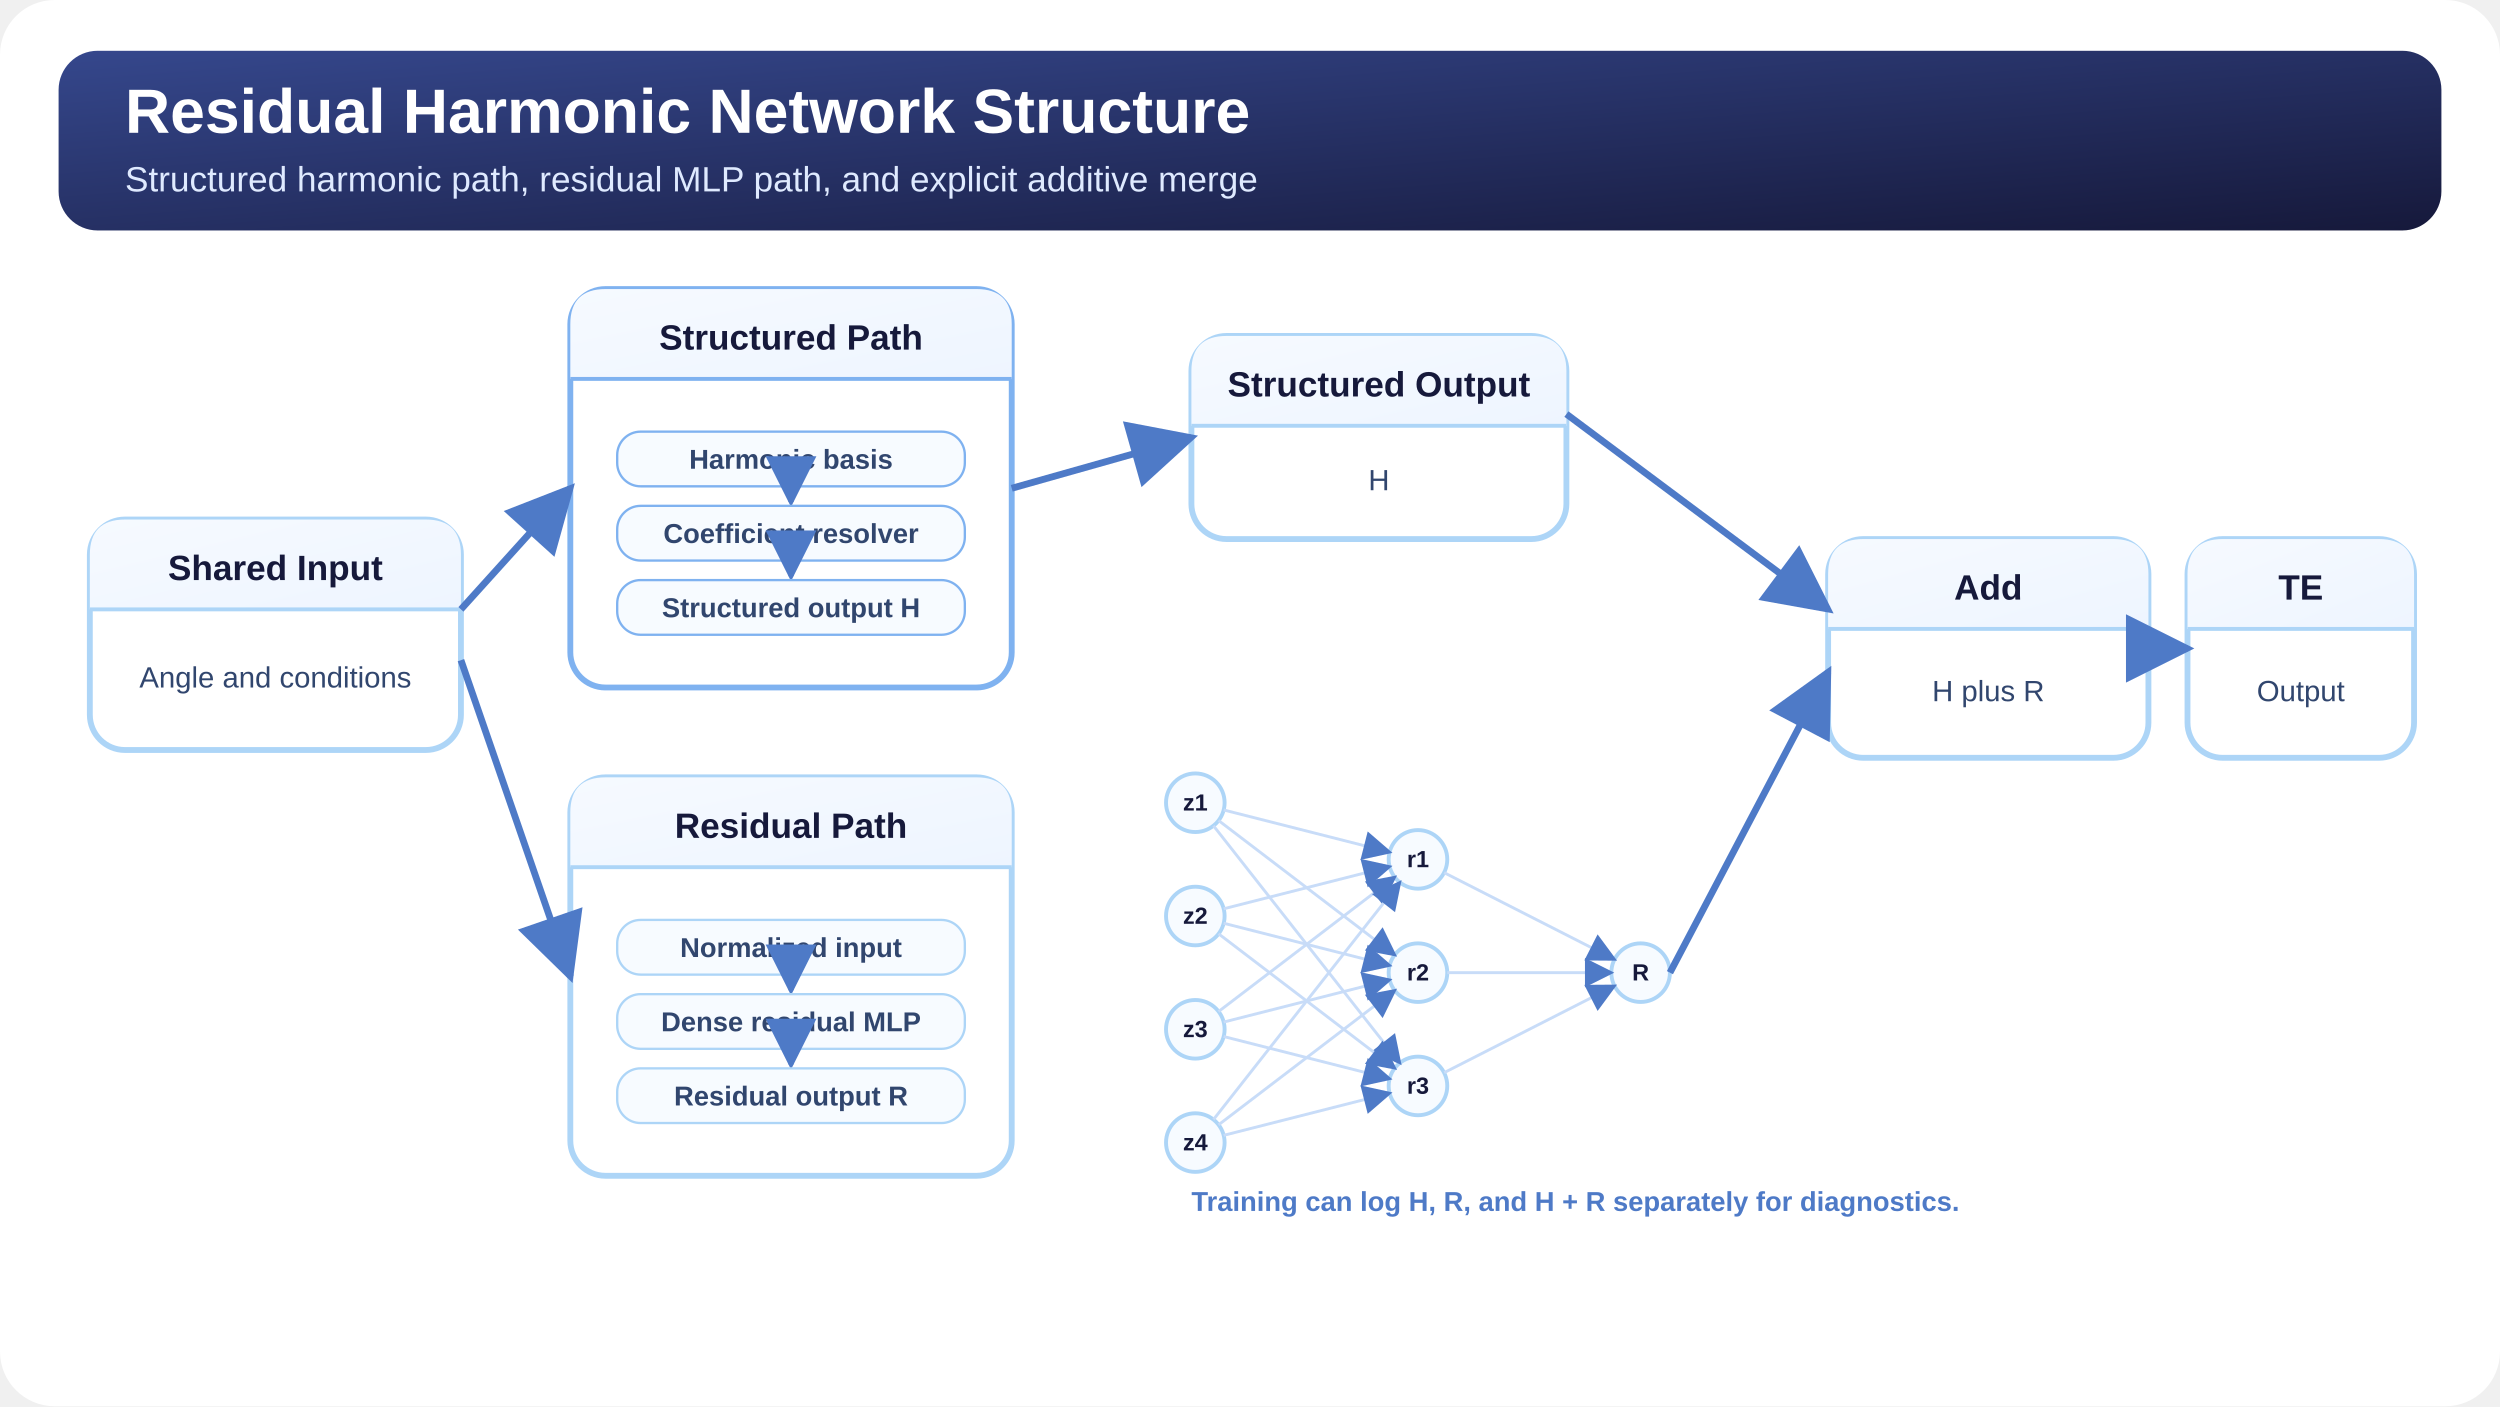
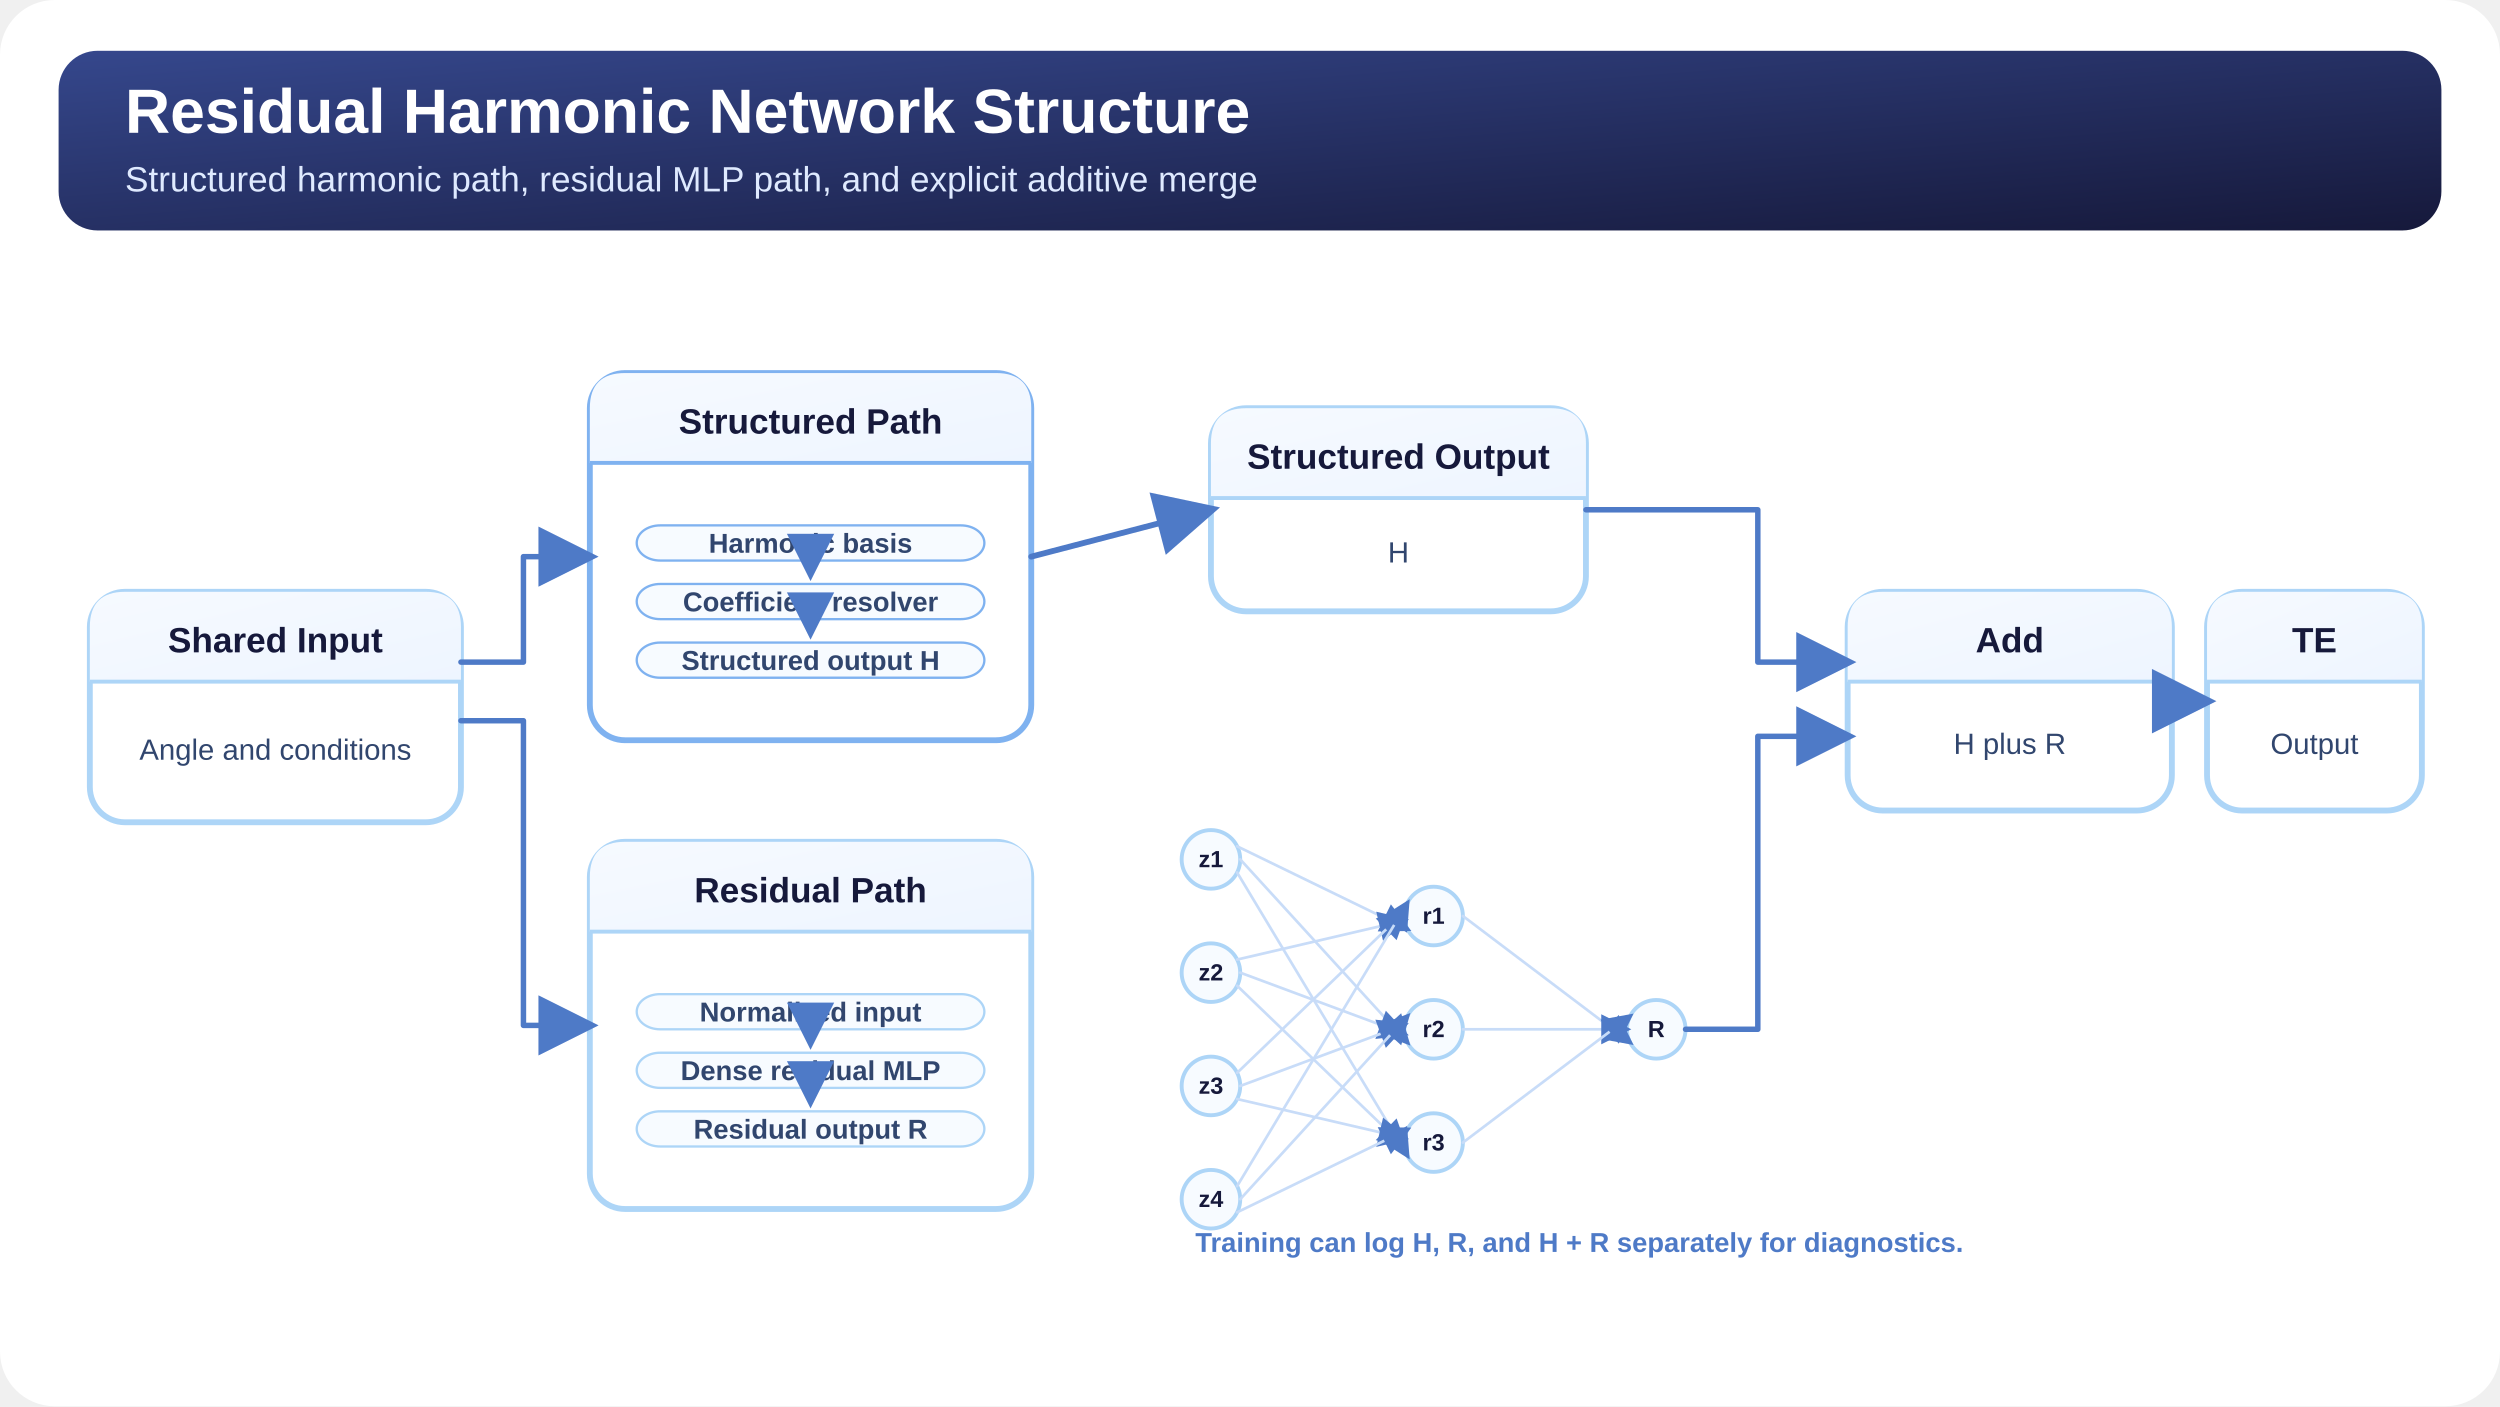
<svg xmlns="http://www.w3.org/2000/svg" width="1280" height="720" viewBox="0 0 1280 720" role="img" aria-labelledby="title desc">
  <defs>
    <linearGradient id="canvas_header" x1="0" y1="0" x2="1" y2="1">
      <stop offset="0%" stop-color="#35478C" />
      <stop offset="100%" stop-color="#16193B" />
    </linearGradient>
    <linearGradient id="card_header" x1="0" y1="0" x2="1" y2="1">
      <stop offset="0%" stop-color="#F6FAFF" />
      <stop offset="100%" stop-color="#EEF5FF" />
    </linearGradient>
-     <marker id="arrow_head" markerWidth="10" markerHeight="10" refX="9" refY="5" orient="auto" markerUnits="strokeWidth">
-       <path d="M0,0 L10,5 L0,10 Z" fill="#4E7AC7" />
+     <marker id="arrow_head" markerWidth="11" markerHeight="11" refX="9.4" refY="5.5" orient="auto" markerUnits="strokeWidth">
+       <path d="M0,0 L11,5.5 L0,11 Z" fill="#4E7AC7" />
    </marker>
    <style>
      .canvas-title { font: 700 32px 'Segoe UI', Arial, sans-serif; fill: #ffffff; }
      .canvas-subtitle { font: 500 18px 'Segoe UI', Arial, sans-serif; fill: #dfeaff; }
      .card-title { font: 700 18px 'Segoe UI', Arial, sans-serif; fill: #16193B; }
      .card-text { font: 500 15px 'Segoe UI', Arial, sans-serif; fill: #31466E; }
      .card-note { font: 600 14px 'Segoe UI', Arial, sans-serif; fill: #4E7AC7; }
      .label { font: 700 16px 'Segoe UI', Arial, sans-serif; fill: #16193B; }
      .tiny { font: 600 14px 'Segoe UI', Arial, sans-serif; fill: #4E7AC7; }
      .node-label { font: 700 12px 'Segoe UI', Arial, sans-serif; fill: #16193B; }
      .node-small-label { font: 700 11px 'Segoe UI', Arial, sans-serif; fill: #16193B; }
      .flow-row-text { font: 600 14px 'Segoe UI', Arial, sans-serif; fill: #31466E; }
    </style>
  </defs>
  <rect x="0" y="0" width="1280" height="720" rx="28" fill="#FFFFFF" />
  <rect x="30" y="26" width="1220" height="92" rx="20" fill="url(#canvas_header)" />
  <text x="64" y="68" class="canvas-title">Residual Harmonic Network Structure</text>
  <text x="64" y="98" class="canvas-subtitle">Structured harmonic path, residual MLP path, and explicit additive merge</text>
-   <rect x="46" y="266" width="190" height="118" rx="18" fill="#FFFFFF" stroke="#ADD5F7" stroke-width="3" />
-   <path d="M64, 266 H218 Q236, 266 236, 284 V312 H46 V284 Q46, 266 64, 266 Z" fill="url(#card_header)" />
-   <line x1="46" y1="312" x2="236" y2="312" stroke="#ADD5F7" stroke-width="2" />
-   <text x="141" y="297" text-anchor="middle" class="card-title">Shared Input</text>
-   <text x="141" y="352.0" text-anchor="middle" class="card-text">Angle and conditions</text>
-   <rect x="292" y="148" width="226" height="204" rx="18" fill="#FFFFFF" stroke="#7FB2F0" stroke-width="3" />
-   <path d="M310, 148 H500 Q518, 148 518, 166 V194 H292 V166 Q292, 148 310, 148 Z" fill="url(#card_header)" />
-   <line x1="292" y1="194" x2="518" y2="194" stroke="#7FB2F0" stroke-width="2" />
-   <text x="405.0" y="179" text-anchor="middle" class="card-title">Structured Path</text>
-   <rect x="316" y="221.0" width="178" height="28" rx="12" fill="#F7FBFF" stroke="#7FB2F0" stroke-width="1.2" />
-   <text x="405.0" y="240.0" text-anchor="middle" class="flow-row-text">Harmonic basis</text>
-   <line x1="405.0" y1="251.0" x2="405.0" y2="257.0" stroke="#4E7AC7" stroke-width="2.6" marker-end="url(#arrow_head)" />
-   <rect x="316" y="259.0" width="178" height="28" rx="12" fill="#F7FBFF" stroke="#7FB2F0" stroke-width="1.2" />
-   <text x="405.0" y="278.0" text-anchor="middle" class="flow-row-text">Coefficient resolver</text>
-   <line x1="405.0" y1="289.0" x2="405.0" y2="295.0" stroke="#4E7AC7" stroke-width="2.6" marker-end="url(#arrow_head)" />
-   <rect x="316" y="297.0" width="178" height="28" rx="12" fill="#F7FBFF" stroke="#7FB2F0" stroke-width="1.2" />
-   <text x="405.0" y="316.0" text-anchor="middle" class="flow-row-text">Structured output H</text>
-   <rect x="292" y="398" width="226" height="204" rx="18" fill="#FFFFFF" stroke="#ADD5F7" stroke-width="3" />
-   <path d="M310, 398 H500 Q518, 398 518, 416 V444 H292 V416 Q292, 398 310, 398 Z" fill="url(#card_header)" />
-   <line x1="292" y1="444" x2="518" y2="444" stroke="#ADD5F7" stroke-width="2" />
-   <text x="405.0" y="429" text-anchor="middle" class="card-title">Residual Path</text>
-   <rect x="316" y="471.0" width="178" height="28" rx="12" fill="#F7FBFF" stroke="#ADD5F7" stroke-width="1.2" />
-   <text x="405.0" y="490.0" text-anchor="middle" class="flow-row-text">Normalized input</text>
-   <line x1="405.0" y1="501.0" x2="405.0" y2="507.0" stroke="#4E7AC7" stroke-width="2.6" marker-end="url(#arrow_head)" />
-   <rect x="316" y="509.0" width="178" height="28" rx="12" fill="#F7FBFF" stroke="#ADD5F7" stroke-width="1.2" />
-   <text x="405.0" y="528.0" text-anchor="middle" class="flow-row-text">Dense residual MLP</text>
-   <line x1="405.0" y1="539.0" x2="405.0" y2="545.0" stroke="#4E7AC7" stroke-width="2.6" marker-end="url(#arrow_head)" />
-   <rect x="316" y="547.0" width="178" height="28" rx="12" fill="#F7FBFF" stroke="#ADD5F7" stroke-width="1.2" />
-   <text x="405.0" y="566.0" text-anchor="middle" class="flow-row-text">Residual output R</text>
-   <line x1="236.0" y1="312.0" x2="292.0" y2="250.0" stroke="#4E7AC7" stroke-width="3.5" marker-end="url(#arrow_head)" />
-   <line x1="236.0" y1="338.0" x2="292.0" y2="500.0" stroke="#4E7AC7" stroke-width="3.5" marker-end="url(#arrow_head)" />
-   <circle cx="612" cy="411" r="15" fill="#F7FBFF" stroke="#ADD5F7" stroke-width="2" />
-   <text x="612" y="415" text-anchor="middle" class="node-label">z1</text>
-   <circle cx="612" cy="469" r="15" fill="#F7FBFF" stroke="#ADD5F7" stroke-width="2" />
-   <text x="612" y="473" text-anchor="middle" class="node-label">z2</text>
-   <circle cx="612" cy="527" r="15" fill="#F7FBFF" stroke="#ADD5F7" stroke-width="2" />
-   <text x="612" y="531" text-anchor="middle" class="node-label">z3</text>
-   <circle cx="612" cy="585" r="15" fill="#F7FBFF" stroke="#ADD5F7" stroke-width="2" />
-   <text x="612" y="589" text-anchor="middle" class="node-label">z4</text>
-   <circle cx="726" cy="440" r="15" fill="#F7FBFF" stroke="#ADD5F7" stroke-width="2" />
-   <text x="726" y="444" text-anchor="middle" class="node-label">r1</text>
-   <circle cx="726" cy="498" r="15" fill="#F7FBFF" stroke="#ADD5F7" stroke-width="2" />
-   <text x="726" y="502" text-anchor="middle" class="node-label">r2</text>
-   <circle cx="726" cy="556" r="15" fill="#F7FBFF" stroke="#ADD5F7" stroke-width="2" />
-   <text x="726" y="560" text-anchor="middle" class="node-label">r3</text>
-   <circle cx="840" cy="498" r="15" fill="#F7FBFF" stroke="#ADD5F7" stroke-width="2" />
-   <text x="840" y="502" text-anchor="middle" class="node-label">R</text>
-   <line x1="626.5" y1="414.7" x2="711.5" y2="436.3" stroke="#C8DCF8" stroke-width="1.5" marker-end="url(#arrow_head)" />
-   <line x1="623.9" y1="420.1" x2="714.1" y2="488.9" stroke="#C8DCF8" stroke-width="1.5" marker-end="url(#arrow_head)" />
-   <line x1="621.3" y1="422.8" x2="716.7" y2="544.2" stroke="#C8DCF8" stroke-width="1.5" marker-end="url(#arrow_head)" />
-   <line x1="626.5" y1="465.3" x2="711.5" y2="443.7" stroke="#C8DCF8" stroke-width="1.5" marker-end="url(#arrow_head)" />
-   <line x1="626.5" y1="472.7" x2="711.5" y2="494.3" stroke="#C8DCF8" stroke-width="1.5" marker-end="url(#arrow_head)" />
-   <line x1="623.9" y1="478.1" x2="714.1" y2="546.9" stroke="#C8DCF8" stroke-width="1.5" marker-end="url(#arrow_head)" />
-   <line x1="623.9" y1="517.9" x2="714.1" y2="449.1" stroke="#C8DCF8" stroke-width="1.5" marker-end="url(#arrow_head)" />
-   <line x1="626.5" y1="523.3" x2="711.5" y2="501.7" stroke="#C8DCF8" stroke-width="1.5" marker-end="url(#arrow_head)" />
-   <line x1="626.5" y1="530.7" x2="711.5" y2="552.3" stroke="#C8DCF8" stroke-width="1.5" marker-end="url(#arrow_head)" />
-   <line x1="621.3" y1="573.2" x2="716.7" y2="451.8" stroke="#C8DCF8" stroke-width="1.5" marker-end="url(#arrow_head)" />
-   <line x1="623.9" y1="575.9" x2="714.1" y2="507.1" stroke="#C8DCF8" stroke-width="1.5" marker-end="url(#arrow_head)" />
-   <line x1="626.5" y1="581.3" x2="711.5" y2="559.7" stroke="#C8DCF8" stroke-width="1.5" marker-end="url(#arrow_head)" />
-   <line x1="739.4" y1="446.8" x2="826.6" y2="491.2" stroke="#C8DCF8" stroke-width="1.5" marker-end="url(#arrow_head)" />
-   <line x1="741.0" y1="498.0" x2="825.0" y2="498.0" stroke="#C8DCF8" stroke-width="1.5" marker-end="url(#arrow_head)" />
-   <line x1="739.4" y1="549.2" x2="826.6" y2="504.8" stroke="#C8DCF8" stroke-width="1.5" marker-end="url(#arrow_head)" />
-   <rect x="610" y="172" width="192" height="104" rx="18" fill="#FFFFFF" stroke="#ADD5F7" stroke-width="3" />
-   <path d="M628, 172 H784 Q802, 172 802, 190 V218 H610 V190 Q610, 172 628, 172 Z" fill="url(#card_header)" />
-   <line x1="610" y1="218" x2="802" y2="218" stroke="#ADD5F7" stroke-width="2" />
-   <text x="706" y="203" text-anchor="middle" class="card-title">Structured Output</text>
-   <text x="706" y="251.0" text-anchor="middle" class="card-text">H</text>
-   <rect x="936" y="276" width="164" height="112" rx="18" fill="#FFFFFF" stroke="#ADD5F7" stroke-width="3" />
-   <path d="M954, 276 H1082 Q1100, 276 1100, 294 V322 H936 V294 Q936, 276 954, 276 Z" fill="url(#card_header)" />
-   <line x1="936" y1="322" x2="1100" y2="322" stroke="#ADD5F7" stroke-width="2" />
-   <text x="1018" y="307" text-anchor="middle" class="card-title">Add</text>
-   <text x="1018" y="359.0" text-anchor="middle" class="card-text">H plus R</text>
-   <rect x="1120" y="276" width="116" height="112" rx="18" fill="#FFFFFF" stroke="#ADD5F7" stroke-width="3" />
-   <path d="M1138, 276 H1218 Q1236, 276 1236, 294 V322 H1120 V294 Q1120, 276 1138, 276 Z" fill="url(#card_header)" />
-   <line x1="1120" y1="322" x2="1236" y2="322" stroke="#ADD5F7" stroke-width="2" />
-   <text x="1178" y="307" text-anchor="middle" class="card-title">TE</text>
-   <text x="1178" y="359.0" text-anchor="middle" class="card-text">Output</text>
-   <line x1="518.0" y1="250.0" x2="610.0" y2="224.0" stroke="#4E7AC7" stroke-width="3.5" marker-end="url(#arrow_head)" />
-   <line x1="802.0" y1="212.0" x2="936.0" y2="312.0" stroke="#4E7AC7" stroke-width="3.5" marker-end="url(#arrow_head)" />
-   <line x1="855.0" y1="498.0" x2="936.0" y2="344.0" stroke="#4E7AC7" stroke-width="3.5" marker-end="url(#arrow_head)" />
-   <line x1="1100.0" y1="332.0" x2="1120.0" y2="332.0" stroke="#4E7AC7" stroke-width="3.5" marker-end="url(#arrow_head)" />
-   <text x="610" y="620" class="tiny">Training can log H, R, and H + R separately for diagnostics.</text>
+   <g transform="translate(0,17.0)">
+     <rect x="46" y="286" width="190" height="118" rx="18" fill="#FFFFFF" stroke="#ADD5F7" stroke-width="3" />
+     <path d="M64, 286 H218 Q236, 286 236, 304 V332 H46 V304 Q46, 286 64, 286 Z" fill="url(#card_header)" />
+     <line x1="46" y1="332" x2="236" y2="332" stroke="#ADD5F7" stroke-width="2" />
+     <text x="141" y="317" text-anchor="middle" class="card-title">Shared Input</text>
+     <text x="141.0" y="372.0" text-anchor="middle" class="card-text">Angle and conditions</text>
+     <rect x="302" y="174" width="226" height="188" rx="18" fill="#FFFFFF" stroke="#7FB2F0" stroke-width="3" />
+     <path d="M320, 174 H510 Q528, 174 528, 192 V220 H302 V192 Q302, 174 320, 174 Z" fill="url(#card_header)" />
+     <line x1="302" y1="220" x2="528" y2="220" stroke="#7FB2F0" stroke-width="2" />
+     <text x="415.0" y="205" text-anchor="middle" class="card-title">Structured Path</text>
+     <rect x="326" y="252.0" width="178" height="18" rx="12" fill="#F7FBFF" stroke="#7FB2F0" stroke-width="1.2" />
+     <text x="415.0" y="266.0" text-anchor="middle" class="flow-row-text">Harmonic basis</text>
+     <line x1="415.0" y1="273.0" x2="415.0" y2="277.0" stroke="#4E7AC7" stroke-width="2.2" stroke-linecap="round" marker-end="url(#arrow_head)" />
+     <rect x="326" y="282.0" width="178" height="18" rx="12" fill="#F7FBFF" stroke="#7FB2F0" stroke-width="1.2" />
+     <text x="415.0" y="296.0" text-anchor="middle" class="flow-row-text">Coefficient resolver</text>
+     <line x1="415.0" y1="303.0" x2="415.0" y2="307.0" stroke="#4E7AC7" stroke-width="2.2" stroke-linecap="round" marker-end="url(#arrow_head)" />
+     <rect x="326" y="312.0" width="178" height="18" rx="12" fill="#F7FBFF" stroke="#7FB2F0" stroke-width="1.2" />
+     <text x="415.0" y="326.0" text-anchor="middle" class="flow-row-text">Structured output H</text>
+     <rect x="302" y="414" width="226" height="188" rx="18" fill="#FFFFFF" stroke="#ADD5F7" stroke-width="3" />
+     <path d="M320, 414 H510 Q528, 414 528, 432 V460 H302 V432 Q302, 414 320, 414 Z" fill="url(#card_header)" />
+     <line x1="302" y1="460" x2="528" y2="460" stroke="#ADD5F7" stroke-width="2" />
+     <text x="415.0" y="445" text-anchor="middle" class="card-title">Residual Path</text>
+     <rect x="326" y="492.0" width="178" height="18" rx="12" fill="#F7FBFF" stroke="#ADD5F7" stroke-width="1.2" />
+     <text x="415.0" y="506.0" text-anchor="middle" class="flow-row-text">Normalized input</text>
+     <line x1="415.0" y1="513.0" x2="415.0" y2="517.0" stroke="#4E7AC7" stroke-width="2.2" stroke-linecap="round" marker-end="url(#arrow_head)" />
+     <rect x="326" y="522.0" width="178" height="18" rx="12" fill="#F7FBFF" stroke="#ADD5F7" stroke-width="1.2" />
+     <text x="415.0" y="536.0" text-anchor="middle" class="flow-row-text">Dense residual MLP</text>
+     <line x1="415.0" y1="543.0" x2="415.0" y2="547.0" stroke="#4E7AC7" stroke-width="2.2" stroke-linecap="round" marker-end="url(#arrow_head)" />
+     <rect x="326" y="552.0" width="178" height="18" rx="12" fill="#F7FBFF" stroke="#ADD5F7" stroke-width="1.2" />
+     <text x="415.0" y="566.0" text-anchor="middle" class="flow-row-text">Residual output R</text>
+     <path d="M236.0,322.0 L268.0,322.0 L268.0,268.0 L302.0,268.0" fill="none" stroke="#4E7AC7" stroke-width="2.8" stroke-linejoin="round" stroke-linecap="round" marker-end="url(#arrow_head)" />
+     <path d="M236.0,352.0 L268.0,352.0 L268.0,508.0 L302.0,508.0" fill="none" stroke="#4E7AC7" stroke-width="2.8" stroke-linejoin="round" stroke-linecap="round" marker-end="url(#arrow_head)" />
+     <circle cx="620" cy="423" r="15" fill="#F7FBFF" stroke="#ADD5F7" stroke-width="2" />
+     <text x="620" y="427" text-anchor="middle" class="node-label">z1</text>
+     <circle cx="620" cy="481" r="15" fill="#F7FBFF" stroke="#ADD5F7" stroke-width="2" />
+     <text x="620" y="485" text-anchor="middle" class="node-label">z2</text>
+     <circle cx="620" cy="539" r="15" fill="#F7FBFF" stroke="#ADD5F7" stroke-width="2" />
+     <text x="620" y="543" text-anchor="middle" class="node-label">z3</text>
+     <circle cx="620" cy="597" r="15" fill="#F7FBFF" stroke="#ADD5F7" stroke-width="2" />
+     <text x="620" y="601" text-anchor="middle" class="node-label">z4</text>
+     <circle cx="734" cy="452" r="15" fill="#F7FBFF" stroke="#ADD5F7" stroke-width="2" />
+     <text x="734" y="456" text-anchor="middle" class="node-label">r1</text>
+     <circle cx="734" cy="510" r="15" fill="#F7FBFF" stroke="#ADD5F7" stroke-width="2" />
+     <text x="734" y="514" text-anchor="middle" class="node-label">r2</text>
+     <circle cx="734" cy="568" r="15" fill="#F7FBFF" stroke="#ADD5F7" stroke-width="2" />
+     <text x="734" y="572" text-anchor="middle" class="node-label">r3</text>
+     <circle cx="848" cy="510" r="15" fill="#F7FBFF" stroke="#ADD5F7" stroke-width="2" />
+     <text x="848" y="514" text-anchor="middle" class="node-label">R</text>
+     <line x1="633.4" y1="416.3" x2="720.6" y2="458.7" stroke="#C8DCF8" stroke-width="1.4" stroke-linecap="round" marker-end="url(#arrow_head)" />
+     <line x1="635.0" y1="423.0" x2="720.6" y2="516.7" stroke="#C8DCF8" stroke-width="1.4" stroke-linecap="round" marker-end="url(#arrow_head)" />
+     <line x1="633.4" y1="429.7" x2="720.6" y2="574.7" stroke="#C8DCF8" stroke-width="1.4" stroke-linecap="round" marker-end="url(#arrow_head)" />
+     <line x1="633.4" y1="474.3" x2="719.2" y2="454.3" stroke="#C8DCF8" stroke-width="1.4" stroke-linecap="round" marker-end="url(#arrow_head)" />
+     <line x1="635.0" y1="481.0" x2="719.2" y2="512.3" stroke="#C8DCF8" stroke-width="1.4" stroke-linecap="round" marker-end="url(#arrow_head)" />
+     <line x1="633.4" y1="487.7" x2="719.2" y2="570.3" stroke="#C8DCF8" stroke-width="1.4" stroke-linecap="round" marker-end="url(#arrow_head)" />
+     <line x1="633.4" y1="532.3" x2="719.2" y2="449.7" stroke="#C8DCF8" stroke-width="1.4" stroke-linecap="round" marker-end="url(#arrow_head)" />
+     <line x1="635.0" y1="539.0" x2="719.2" y2="507.7" stroke="#C8DCF8" stroke-width="1.4" stroke-linecap="round" marker-end="url(#arrow_head)" />
+     <line x1="633.4" y1="545.7" x2="719.2" y2="565.7" stroke="#C8DCF8" stroke-width="1.4" stroke-linecap="round" marker-end="url(#arrow_head)" />
+     <line x1="633.4" y1="590.3" x2="720.6" y2="445.3" stroke="#C8DCF8" stroke-width="1.4" stroke-linecap="round" marker-end="url(#arrow_head)" />
+     <line x1="635.0" y1="597.0" x2="720.6" y2="503.3" stroke="#C8DCF8" stroke-width="1.4" stroke-linecap="round" marker-end="url(#arrow_head)" />
+     <line x1="633.4" y1="603.7" x2="720.6" y2="561.3" stroke="#C8DCF8" stroke-width="1.4" stroke-linecap="round" marker-end="url(#arrow_head)" />
+     <line x1="749.0" y1="452.0" x2="834.6" y2="516.7" stroke="#C8DCF8" stroke-width="1.4" stroke-linecap="round" marker-end="url(#arrow_head)" />
+     <line x1="749.0" y1="510.0" x2="833.0" y2="510.0" stroke="#C8DCF8" stroke-width="1.4" stroke-linecap="round" marker-end="url(#arrow_head)" />
+     <line x1="749.0" y1="568.0" x2="834.6" y2="503.3" stroke="#C8DCF8" stroke-width="1.4" stroke-linecap="round" marker-end="url(#arrow_head)" />
+     <rect x="620" y="192" width="192" height="104" rx="18" fill="#FFFFFF" stroke="#ADD5F7" stroke-width="3" />
+     <path d="M638, 192 H794 Q812, 192 812, 210 V238 H620 V210 Q620, 192 638, 192 Z" fill="url(#card_header)" />
+     <line x1="620" y1="238" x2="812" y2="238" stroke="#ADD5F7" stroke-width="2" />
+     <text x="716" y="223" text-anchor="middle" class="card-title">Structured Output</text>
+     <text x="716.0" y="271.0" text-anchor="middle" class="card-text">H</text>
+     <rect x="946" y="286" width="166" height="112" rx="18" fill="#FFFFFF" stroke="#ADD5F7" stroke-width="3" />
+     <path d="M964, 286 H1094 Q1112, 286 1112, 304 V332 H946 V304 Q946, 286 964, 286 Z" fill="url(#card_header)" />
+     <line x1="946" y1="332" x2="1112" y2="332" stroke="#ADD5F7" stroke-width="2" />
+     <text x="1029" y="317" text-anchor="middle" class="card-title">Add</text>
+     <text x="1029.0" y="369.0" text-anchor="middle" class="card-text">H plus R</text>
+     <rect x="1130" y="286" width="110" height="112" rx="18" fill="#FFFFFF" stroke="#ADD5F7" stroke-width="3" />
+     <path d="M1148, 286 H1222 Q1240, 286 1240, 304 V332 H1130 V304 Q1130, 286 1148, 286 Z" fill="url(#card_header)" />
+     <line x1="1130" y1="332" x2="1240" y2="332" stroke="#ADD5F7" stroke-width="2" />
+     <text x="1185" y="317" text-anchor="middle" class="card-title">TE</text>
+     <text x="1185.0" y="369.0" text-anchor="middle" class="card-text">Output</text>
+     <line x1="528.0" y1="268.0" x2="620.0" y2="244.0" stroke="#4E7AC7" stroke-width="3.0" stroke-linecap="round" marker-end="url(#arrow_head)" />
+     <path d="M812.0,244.0 L900.0,244.0 L900.0,322.0 L946.0,322.0" fill="none" stroke="#4E7AC7" stroke-width="2.8" stroke-linejoin="round" stroke-linecap="round" marker-end="url(#arrow_head)" />
+     <path d="M863.0,510.0 L900.0,510.0 L900.0,360.0 L946.0,360.0" fill="none" stroke="#4E7AC7" stroke-width="2.8" stroke-linejoin="round" stroke-linecap="round" marker-end="url(#arrow_head)" />
+     <line x1="1112.0" y1="342.0" x2="1130.0" y2="342.0" stroke="#4E7AC7" stroke-width="3.0" stroke-linecap="round" marker-end="url(#arrow_head)" />
+     <text x="612" y="624" class="tiny">Training can log H, R, and H + R separately for diagnostics.</text>
+   </g>
</svg>
